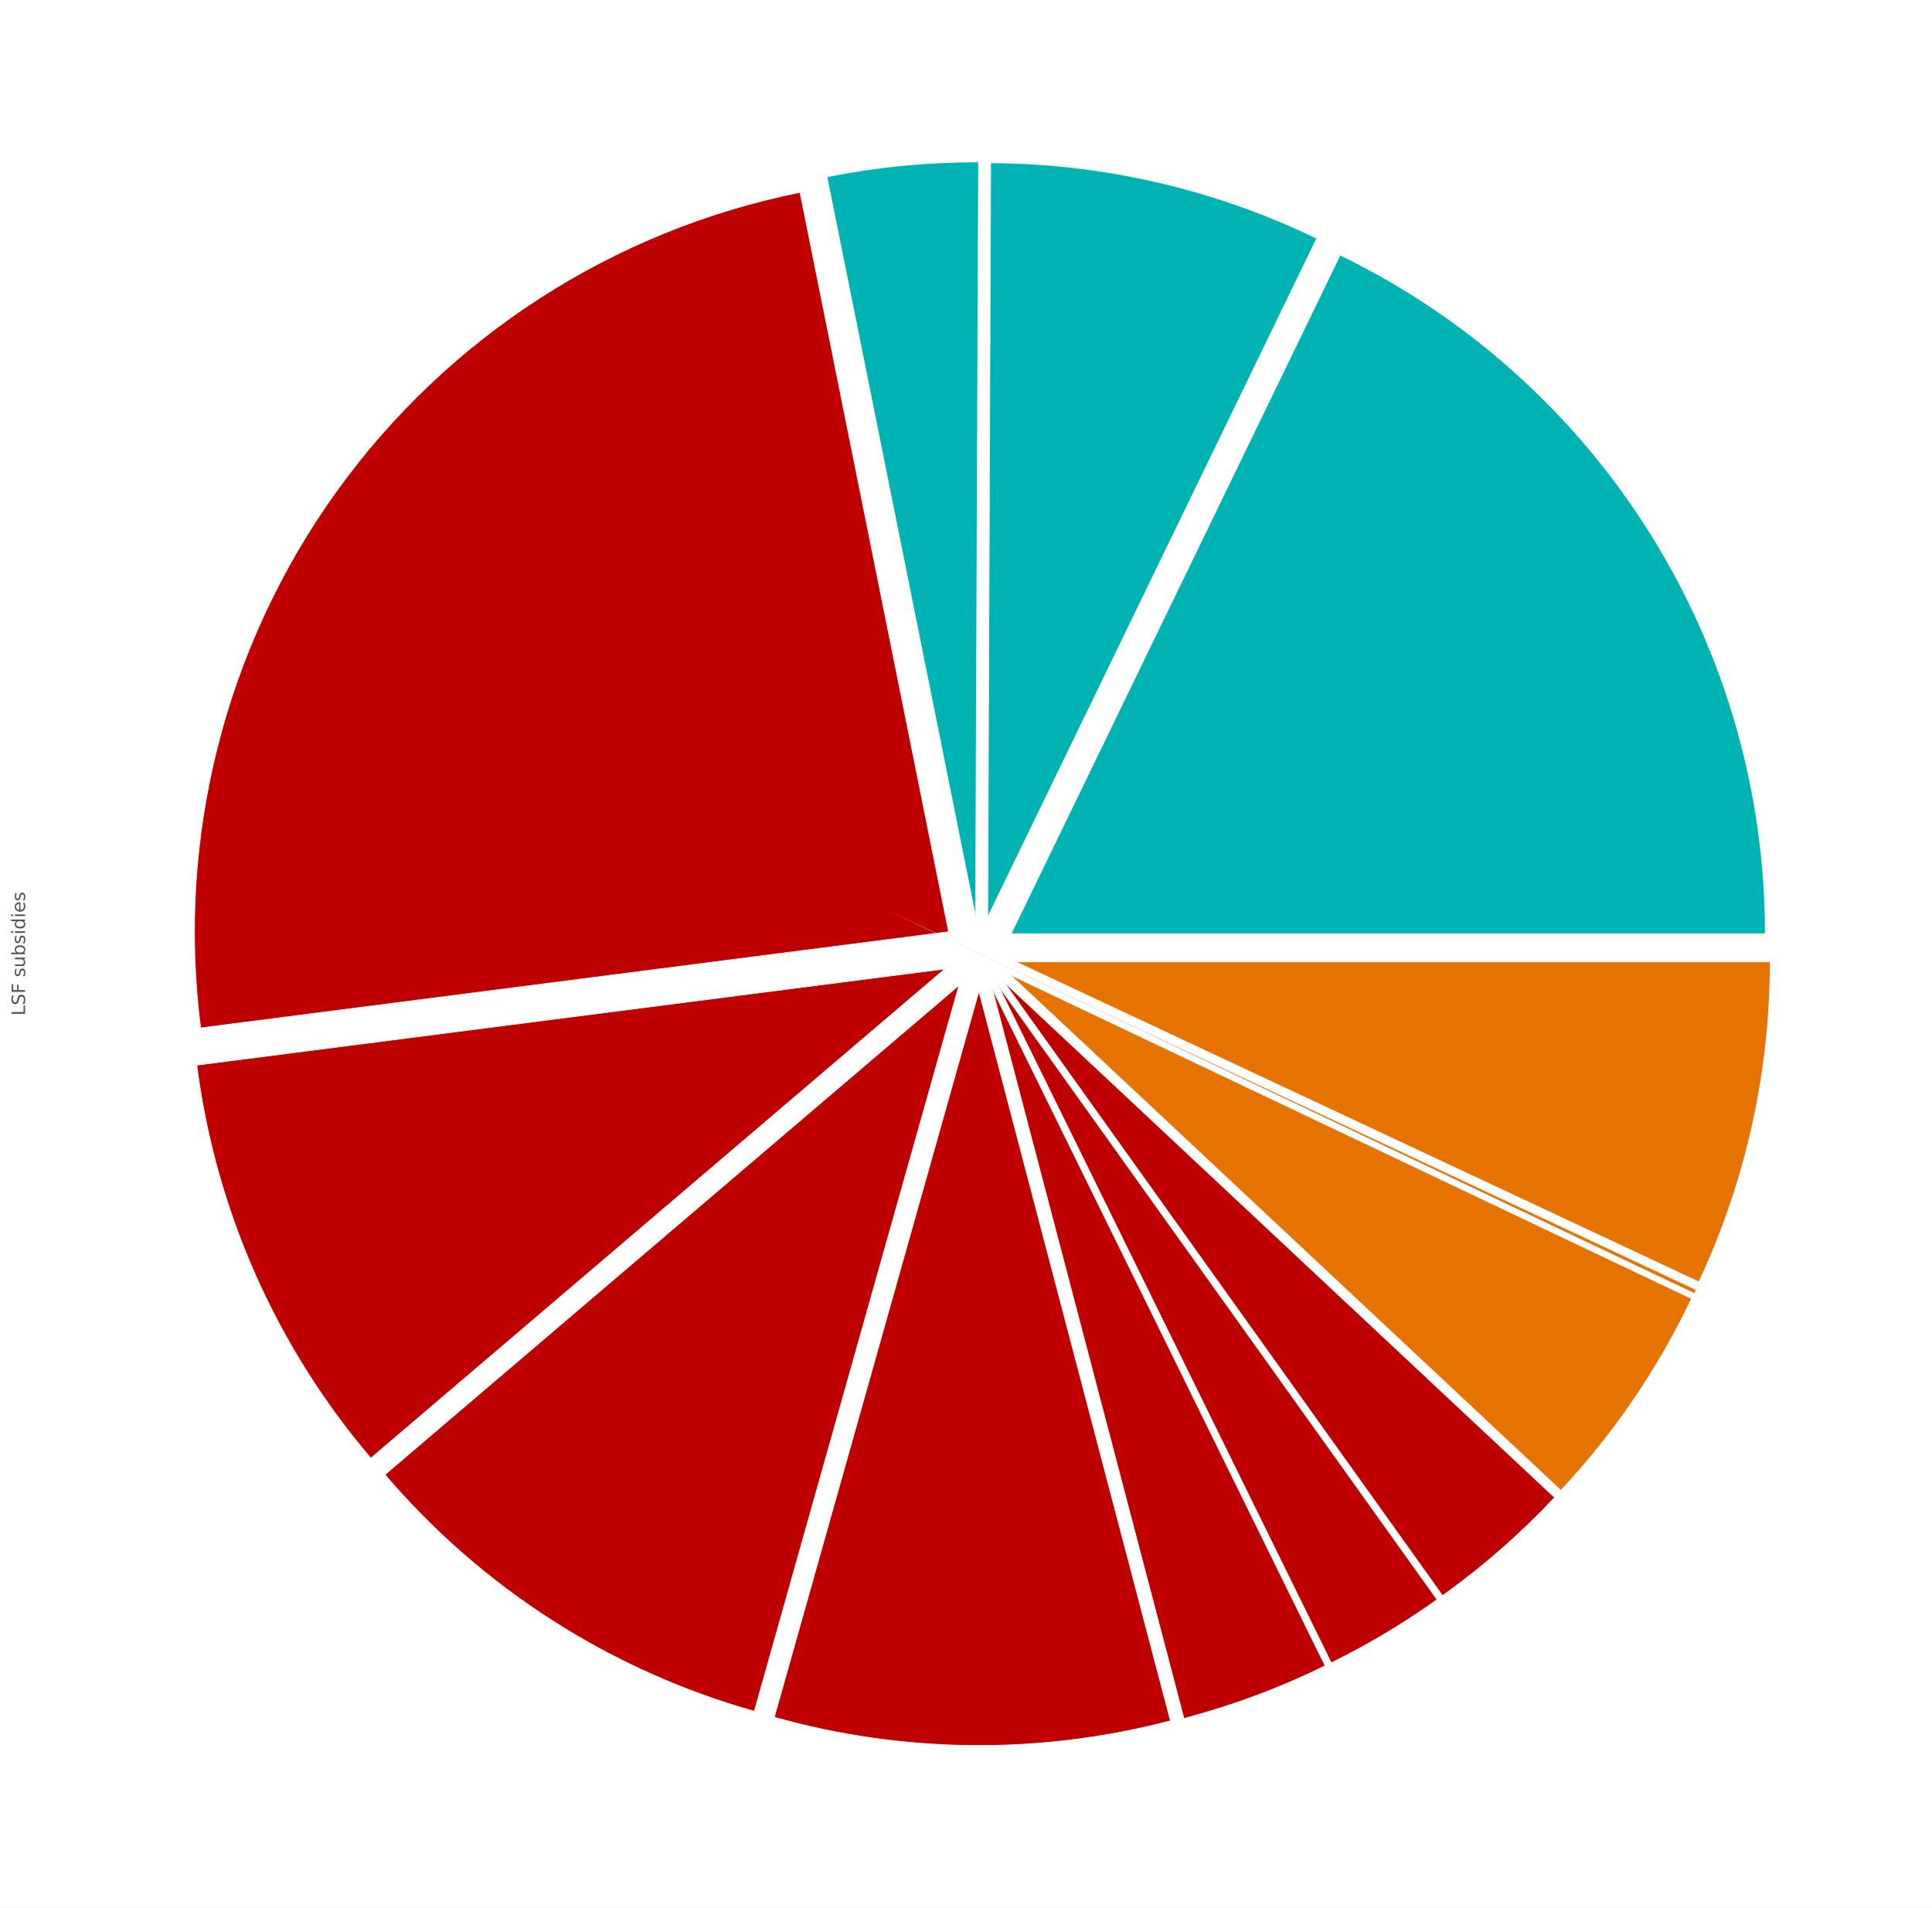
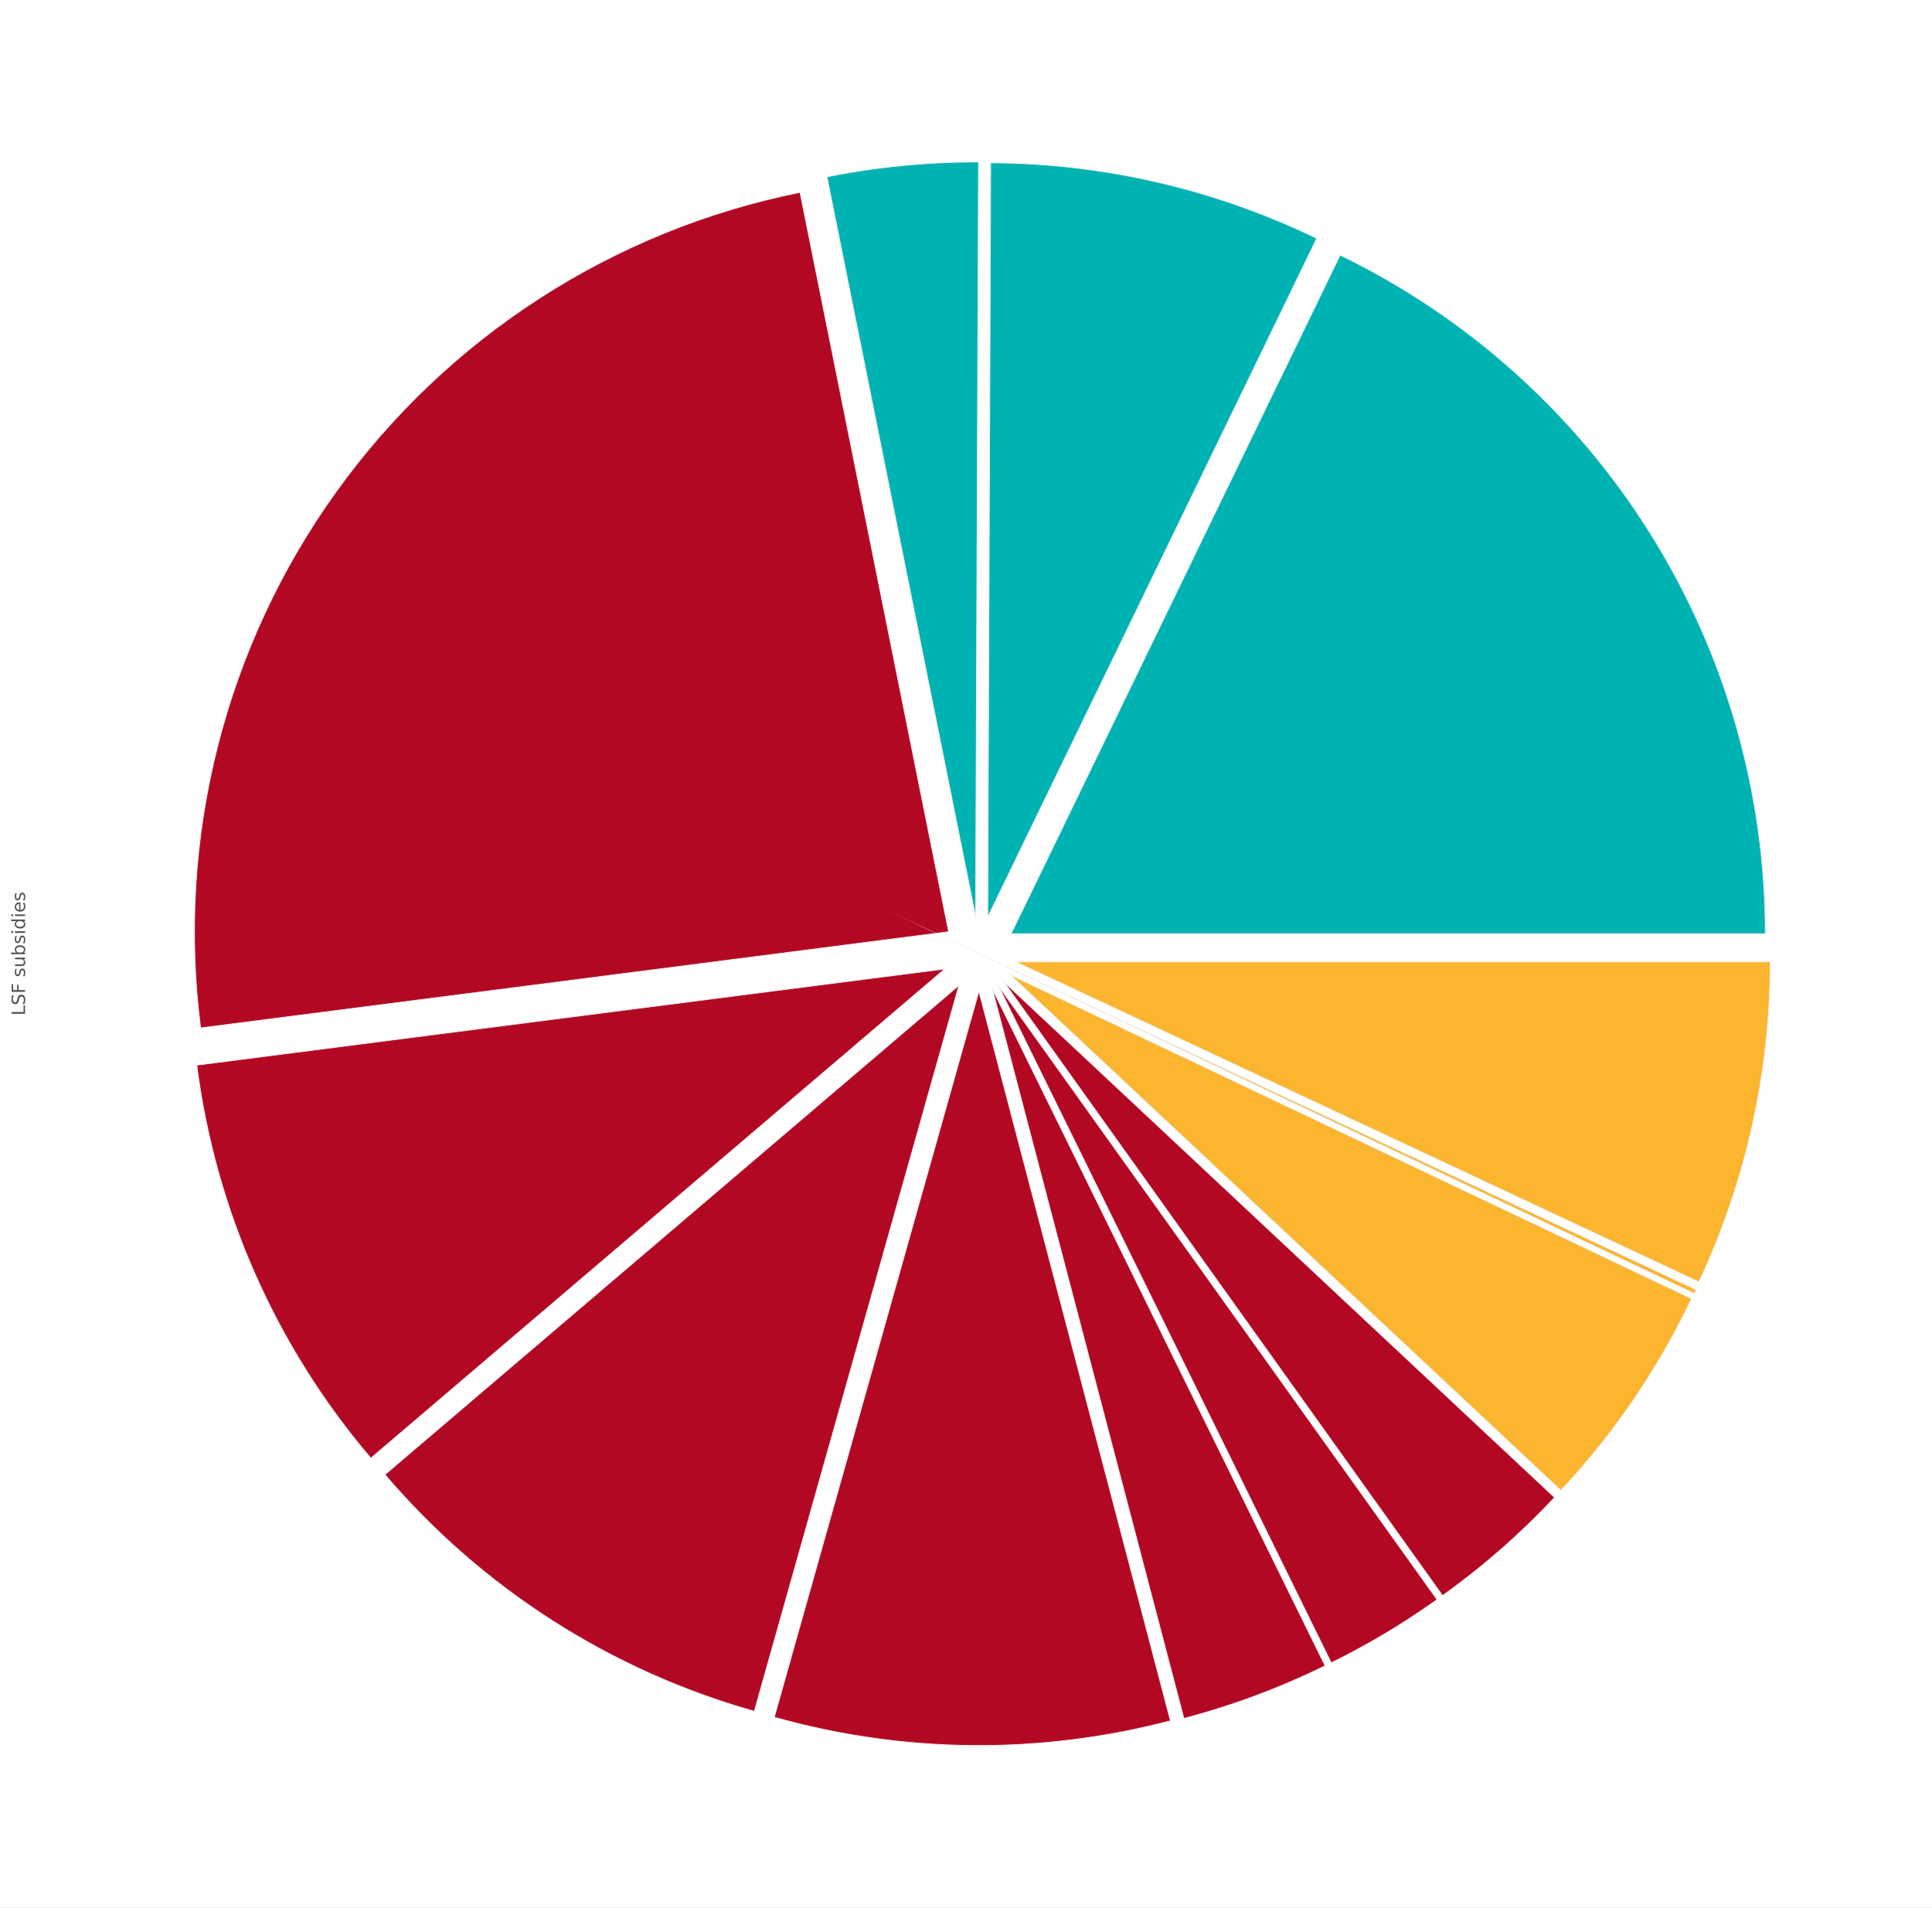
<svg xmlns="http://www.w3.org/2000/svg" xmlns:xlink="http://www.w3.org/1999/xlink" height="1242pt" version="1.1" viewBox="0 0 1258 1242" width="1258pt">
  <defs>
    <style type="text/css">
*{stroke-linecap:butt;stroke-linejoin:round;stroke-miterlimit:100000;}
  </style>
  </defs>
  <g id="figure_1">
    <g id="patch_1">
      <path d="M 0 1242  L 1258.614 1242  L 1258.614 0  L 0 0  z " style="fill:#ffffff;" />
    </g>
    <g id="axes_1">
      <g id="matplotlib.axis_1" />
      <g id="matplotlib.axis_2">
        <g id="text_1">
          <defs>
            <path id="BitstreamVeraSans-Roman-20" />
            <path d="M 9.812 72.906  L 19.672 72.906  L 19.672 8.297  L 55.172 8.297  L 55.172 0  L 9.812 0  z " id="BitstreamVeraSans-Roman-4c" />
            <path d="M 9.812 72.906  L 51.703 72.906  L 51.703 64.594  L 19.672 64.594  L 19.672 43.109  L 48.578 43.109  L 48.578 34.812  L 19.672 34.812  L 19.672 0  L 9.812 0  z " id="BitstreamVeraSans-Roman-46" />
            <path d="M 53.516 70.516  L 53.516 60.891  Q 47.906 63.578 42.922 64.891  Q 37.938 66.219 33.297 66.219  Q 25.25 66.219 20.875 63.094  Q 16.5 59.969 16.5 54.203  Q 16.5 49.359 19.406 46.891  Q 22.312 44.438 30.422 42.922  L 36.375 41.703  Q 47.406 39.594 52.656 34.297  Q 57.906 29 57.906 20.125  Q 57.906 9.516 50.797 4.047  Q 43.703 -1.422 29.984 -1.422  Q 24.812 -1.422 18.969 -0.25  Q 13.141 0.922 6.891 3.219  L 6.891 13.375  Q 12.891 10.016 18.656 8.297  Q 24.422 6.594 29.984 6.594  Q 38.422 6.594 43.016 9.906  Q 47.609 13.234 47.609 19.391  Q 47.609 24.75 44.312 27.781  Q 41.016 30.812 33.5 32.328  L 27.484 33.5  Q 16.453 35.688 11.516 40.375  Q 6.594 45.062 6.594 53.422  Q 6.594 63.094 13.406 68.656  Q 20.219 74.219 32.172 74.219  Q 37.312 74.219 42.625 73.281  Q 47.953 72.359 53.516 70.516  " id="BitstreamVeraSans-Roman-53" />
            <path d="M 9.422 54.688  L 18.406 54.688  L 18.406 0  L 9.422 0  z M 9.422 75.984  L 18.406 75.984  L 18.406 64.594  L 9.422 64.594  z " id="BitstreamVeraSans-Roman-69" />
            <path d="M 56.203 29.594  L 56.203 25.203  L 14.891 25.203  Q 15.484 15.922 20.484 11.062  Q 25.484 6.203 34.422 6.203  Q 39.594 6.203 44.453 7.469  Q 49.312 8.734 54.109 11.281  L 54.109 2.781  Q 49.266 0.734 44.188 -0.344  Q 39.109 -1.422 33.891 -1.422  Q 20.797 -1.422 13.156 6.188  Q 5.516 13.812 5.516 26.812  Q 5.516 40.234 12.766 48.109  Q 20.016 56 32.328 56  Q 43.359 56 49.781 48.891  Q 56.203 41.797 56.203 29.594  M 47.219 32.234  Q 47.125 39.594 43.094 43.984  Q 39.062 48.391 32.422 48.391  Q 24.906 48.391 20.391 44.141  Q 15.875 39.891 15.188 32.172  z " id="BitstreamVeraSans-Roman-65" />
            <path d="M 45.406 46.391  L 45.406 75.984  L 54.391 75.984  L 54.391 0  L 45.406 0  L 45.406 8.203  Q 42.578 3.328 38.25 0.953  Q 33.938 -1.422 27.875 -1.422  Q 17.969 -1.422 11.734 6.484  Q 5.516 14.406 5.516 27.297  Q 5.516 40.188 11.734 48.094  Q 17.969 56 27.875 56  Q 33.938 56 38.25 53.625  Q 42.578 51.266 45.406 46.391  M 14.797 27.297  Q 14.797 17.391 18.875 11.75  Q 22.953 6.109 30.078 6.109  Q 37.203 6.109 41.297 11.75  Q 45.406 17.391 45.406 27.297  Q 45.406 37.203 41.297 42.844  Q 37.203 48.484 30.078 48.484  Q 22.953 48.484 18.875 42.844  Q 14.797 37.203 14.797 27.297  " id="BitstreamVeraSans-Roman-64" />
            <path d="M 8.5 21.578  L 8.5 54.688  L 17.484 54.688  L 17.484 21.922  Q 17.484 14.156 20.5 10.266  Q 23.531 6.391 29.594 6.391  Q 36.859 6.391 41.078 11.031  Q 45.312 15.672 45.312 23.688  L 45.312 54.688  L 54.297 54.688  L 54.297 0  L 45.312 0  L 45.312 8.406  Q 42.047 3.422 37.719 1  Q 33.406 -1.422 27.688 -1.422  Q 18.266 -1.422 13.375 4.438  Q 8.5 10.297 8.5 21.578  " id="BitstreamVeraSans-Roman-75" />
            <path d="M 44.281 53.078  L 44.281 44.578  Q 40.484 46.531 36.375 47.5  Q 32.281 48.484 27.875 48.484  Q 21.188 48.484 17.844 46.438  Q 14.5 44.391 14.5 40.281  Q 14.5 37.156 16.891 35.375  Q 19.281 33.594 26.516 31.984  L 29.594 31.297  Q 39.156 29.25 43.188 25.516  Q 47.219 21.781 47.219 15.094  Q 47.219 7.469 41.188 3.016  Q 35.156 -1.422 24.609 -1.422  Q 20.219 -1.422 15.453 -0.562  Q 10.688 0.297 5.422 2  L 5.422 11.281  Q 10.406 8.688 15.234 7.391  Q 20.062 6.109 24.812 6.109  Q 31.156 6.109 34.562 8.281  Q 37.984 10.453 37.984 14.406  Q 37.984 18.062 35.516 20.016  Q 33.062 21.969 24.703 23.781  L 21.578 24.516  Q 13.234 26.266 9.516 29.906  Q 5.812 33.547 5.812 39.891  Q 5.812 47.609 11.281 51.797  Q 16.75 56 26.812 56  Q 31.781 56 36.172 55.266  Q 40.578 54.547 44.281 53.078  " id="BitstreamVeraSans-Roman-73" />
            <path d="M 48.688 27.297  Q 48.688 37.203 44.609 42.844  Q 40.531 48.484 33.406 48.484  Q 26.266 48.484 22.188 42.844  Q 18.109 37.203 18.109 27.297  Q 18.109 17.391 22.188 11.75  Q 26.266 6.109 33.406 6.109  Q 40.531 6.109 44.609 11.75  Q 48.688 17.391 48.688 27.297  M 18.109 46.391  Q 20.953 51.266 25.266 53.625  Q 29.594 56 35.594 56  Q 45.562 56 51.781 48.094  Q 58.016 40.188 58.016 27.297  Q 58.016 14.406 51.781 6.484  Q 45.562 -1.422 35.594 -1.422  Q 29.594 -1.422 25.266 0.953  Q 20.953 3.328 18.109 8.203  L 18.109 0  L 9.078 0  L 9.078 75.984  L 18.109 75.984  z " id="BitstreamVeraSans-Roman-62" />
          </defs>
          <g style="fill:#555555;" transform="translate(16.31812 661.3331)rotate(-90.0)scale(0.12 -0.12)">
            <use xlink:href="#BitstreamVeraSans-Roman-4c" />
            <use x="55.713" xlink:href="#BitstreamVeraSans-Roman-53" />
            <use x="119.189" xlink:href="#BitstreamVeraSans-Roman-46" />
            <use x="176.709" xlink:href="#BitstreamVeraSans-Roman-20" />
            <use x="208.496" xlink:href="#BitstreamVeraSans-Roman-73" />
            <use x="260.596" xlink:href="#BitstreamVeraSans-Roman-75" />
            <use x="323.975" xlink:href="#BitstreamVeraSans-Roman-62" />
            <use x="387.451" xlink:href="#BitstreamVeraSans-Roman-73" />
            <use x="439.551" xlink:href="#BitstreamVeraSans-Roman-69" />
            <use x="467.334" xlink:href="#BitstreamVeraSans-Roman-64" />
            <use x="530.811" xlink:href="#BitstreamVeraSans-Roman-69" />
            <use x="558.594" xlink:href="#BitstreamVeraSans-Roman-65" />
            <use x="620.117" xlink:href="#BitstreamVeraSans-Roman-73" />
          </g>
        </g>
      </g>
      <g id="patch_2">
        <path d="M 1149.46 607.965  C 1149.46 515.76 1123.489 425.394 1074.535 347.258  C 1025.582 269.123 955.596 206.333 872.627 166.11  L 658.42 607.965  L 1149.46 607.965  z " style="fill:#00b3b3;stroke:#eeeeee;stroke-linejoin:miter;stroke-width:0.5;" />
      </g>
      <g id="patch_3">
        <path d="M 857.363 155.227  C 824.373 139.234 789.696 126.986 753.98 118.711  C 718.264 110.437 681.734 106.188 645.073 106.045  L 643.155 597.081  L 857.363 155.227  z " style="fill:#00b3b3;stroke:#eeeeee;stroke-linejoin:miter;stroke-width:0.5;" />
      </g>
      <g id="patch_4">
        <path d="M 637.148 105.528  C 620.595 105.463 604.05 106.235 587.574 107.842  C 571.099 109.448 554.716 111.887 538.487 115.148  L 635.231 596.564  L 637.148 105.528  z " style="fill:#00b3b3;stroke:#eeeeee;stroke-linejoin:miter;stroke-width:0.5;" />
      </g>
      <g id="patch_5">
-         <path d="M 520.92 125.273  C 399.142 149.746 291.072 219.537 218.669 320.466  C 146.266 421.396 114.79 546.132 130.636 669.331  L 617.664 606.689  L 520.92 125.273  z " style="fill:#bf0000;stroke:#eeeeee;stroke-linejoin:miter;stroke-width:0.5;" />
+         <path d="M 520.92 125.273  C 399.142 149.746 291.072 219.537 218.669 320.466  C 146.266 421.396 114.79 546.132 130.636 669.331  L 617.664 606.689  L 520.92 125.273  z " style="fill:#b30824;stroke:#eeeeee;stroke-linejoin:miter;stroke-width:0.5;" />
      </g>
      <g id="patch_6">
-         <path d="M 128.137 693.583  C 134.181 740.578 146.996 786.452 166.182 829.775  C 185.368 873.099 210.724 913.418 241.46 949.478  L 615.165 630.942  L 128.137 693.583  z " style="fill:#bf0000;stroke:#eeeeee;stroke-linejoin:miter;stroke-width:0.5;" />
+         <path d="M 128.137 693.583  C 134.181 740.578 146.996 786.452 166.182 829.775  C 185.368 873.099 210.724 913.418 241.46 949.478  L 615.165 630.942  L 128.137 693.583  z " style="fill:#b30824;stroke:#eeeeee;stroke-linejoin:miter;stroke-width:0.5;" />
      </g>
      <g id="patch_7">
-         <path d="M 250.664 960.209  C 282.054 997.035 318.716 1029.02 359.459 1055.126  C 400.202 1081.231 444.582 1101.171 491.156 1114.298  L 624.368 641.673  L 250.664 960.209  z " style="fill:#bf0000;stroke:#eeeeee;stroke-linejoin:miter;stroke-width:0.5;" />
+         <path d="M 250.664 960.209  C 282.054 997.035 318.716 1029.02 359.459 1055.126  C 400.202 1081.231 444.582 1101.171 491.156 1114.298  L 624.368 641.673  L 250.664 960.209  z " style="fill:#b30824;stroke:#eeeeee;stroke-linejoin:miter;stroke-width:0.5;" />
      </g>
      <g id="patch_8">
-         <path d="M 504.181 1118.176  C 546.111 1129.995 589.427 1136.18 632.988 1136.571  C 676.55 1136.962 719.97 1131.554 762.105 1120.49  L 637.393 645.551  L 504.181 1118.176  z " style="fill:#bf0000;stroke:#eeeeee;stroke-linejoin:miter;stroke-width:0.5;" />
+         <path d="M 504.181 1118.176  C 546.111 1129.995 589.427 1136.18 632.988 1136.571  C 676.55 1136.962 719.97 1131.554 762.105 1120.49  L 637.393 645.551  L 504.181 1118.176  z " style="fill:#b30824;stroke:#eeeeee;stroke-linejoin:miter;stroke-width:0.5;" />
      </g>
      <g id="patch_9">
-         <path d="M 770.901 1118.945  C 786.745 1114.785 802.37 1109.834 817.718 1104.112  C 833.067 1098.39 848.119 1091.904 862.819 1084.678  L 646.19 644.005  L 770.901 1118.945  z " style="fill:#bf0000;stroke:#eeeeee;stroke-linejoin:miter;stroke-width:0.5;" />
+         <path d="M 770.901 1118.945  C 786.745 1114.785 802.37 1109.834 817.718 1104.112  C 833.067 1098.39 848.119 1091.904 862.819 1084.678  L 646.19 644.005  L 770.901 1118.945  z " style="fill:#b30824;stroke:#eeeeee;stroke-linejoin:miter;stroke-width:0.5;" />
      </g>
      <g id="patch_10">
-         <path d="M 866.839 1082.747  C 878.855 1076.84 890.625 1070.444 902.119 1063.574  C 913.613 1056.705 924.821 1049.368 935.715 1041.583  L 650.209 642.075  L 866.839 1082.747  z " style="fill:#bf0000;stroke:#eeeeee;stroke-linejoin:miter;stroke-width:0.5;" />
+         <path d="M 866.839 1082.747  C 878.855 1076.84 890.625 1070.444 902.119 1063.574  C 913.613 1056.705 924.821 1049.368 935.715 1041.583  L 650.209 642.075  L 866.839 1082.747  z " style="fill:#b30824;stroke:#eeeeee;stroke-linejoin:miter;stroke-width:0.5;" />
      </g>
      <g id="patch_11">
-         <path d="M 939.298 1038.976  C 952.47 1029.563 965.169 1019.503 977.347 1008.835  C 989.526 998.167 1001.169 986.903 1012.235 975.085  L 653.792 639.468  L 939.298 1038.976  z " style="fill:#bf0000;stroke:#eeeeee;stroke-linejoin:miter;stroke-width:0.5;" />
+         <path d="M 939.298 1038.976  C 952.47 1029.563 965.169 1019.503 977.347 1008.835  C 989.526 998.167 1001.169 986.903 1012.235 975.085  L 653.792 639.468  L 939.298 1038.976  z " style="fill:#b30824;stroke:#eeeeee;stroke-linejoin:miter;stroke-width:0.5;" />
      </g>
      <g id="patch_12">
-         <path d="M 1016.347 970.442  C 1033.63 951.983 1049.461 932.218 1063.699 911.321  C 1077.937 890.425 1090.54 868.459 1101.395 845.622  L 657.904 634.825  L 1016.347 970.442  z " style="fill:#e67300;stroke:#eeeeee;stroke-linejoin:miter;stroke-width:0.5;" />
+         <path d="M 1016.347 970.442  C 1033.63 951.983 1049.461 932.218 1063.699 911.321  C 1077.937 890.425 1090.54 868.459 1101.395 845.622  L 657.904 634.825  L 1016.347 970.442  z " style="fill:#fbb52e;stroke:#eeeeee;stroke-linejoin:miter;stroke-width:0.5;" />
      </g>
      <g id="patch_13">
-         <path d="M 1103.309 842.276  C 1103.502 841.87 1103.694 841.464 1103.886 841.058  C 1104.077 840.652 1104.269 840.245 1104.459 839.839  L 659.817 631.479  L 1103.309 842.276  z " style="fill:#e67300;stroke:#eeeeee;stroke-linejoin:miter;stroke-width:0.5;" />
+         <path d="M 1103.309 842.276  C 1103.502 841.87 1103.694 841.464 1103.886 841.058  C 1104.077 840.652 1104.269 840.245 1104.459 839.839  L 659.817 631.479  L 1103.309 842.276  z " style="fill:#fbb52e;stroke:#eeeeee;stroke-linejoin:miter;stroke-width:0.5;" />
      </g>
      <g id="patch_14">
-         <path d="M 1106.221 834.696  C 1121.454 802.189 1133.076 768.109 1140.879 733.068  C 1148.682 698.027 1152.619 662.236 1152.619 626.337  L 661.579 626.337  L 1106.221 834.696  z " style="fill:#e67300;stroke:#eeeeee;stroke-linejoin:miter;stroke-width:0.5;" />
+         <path d="M 1106.221 834.696  C 1121.454 802.189 1133.076 768.109 1140.879 733.068  C 1148.682 698.027 1152.619 662.236 1152.619 626.337  L 661.579 626.337  L 1106.221 834.696  z " style="fill:#fbb52e;stroke:#eeeeee;stroke-linejoin:miter;stroke-width:0.5;" />
      </g>
    </g>
  </g>
</svg>
